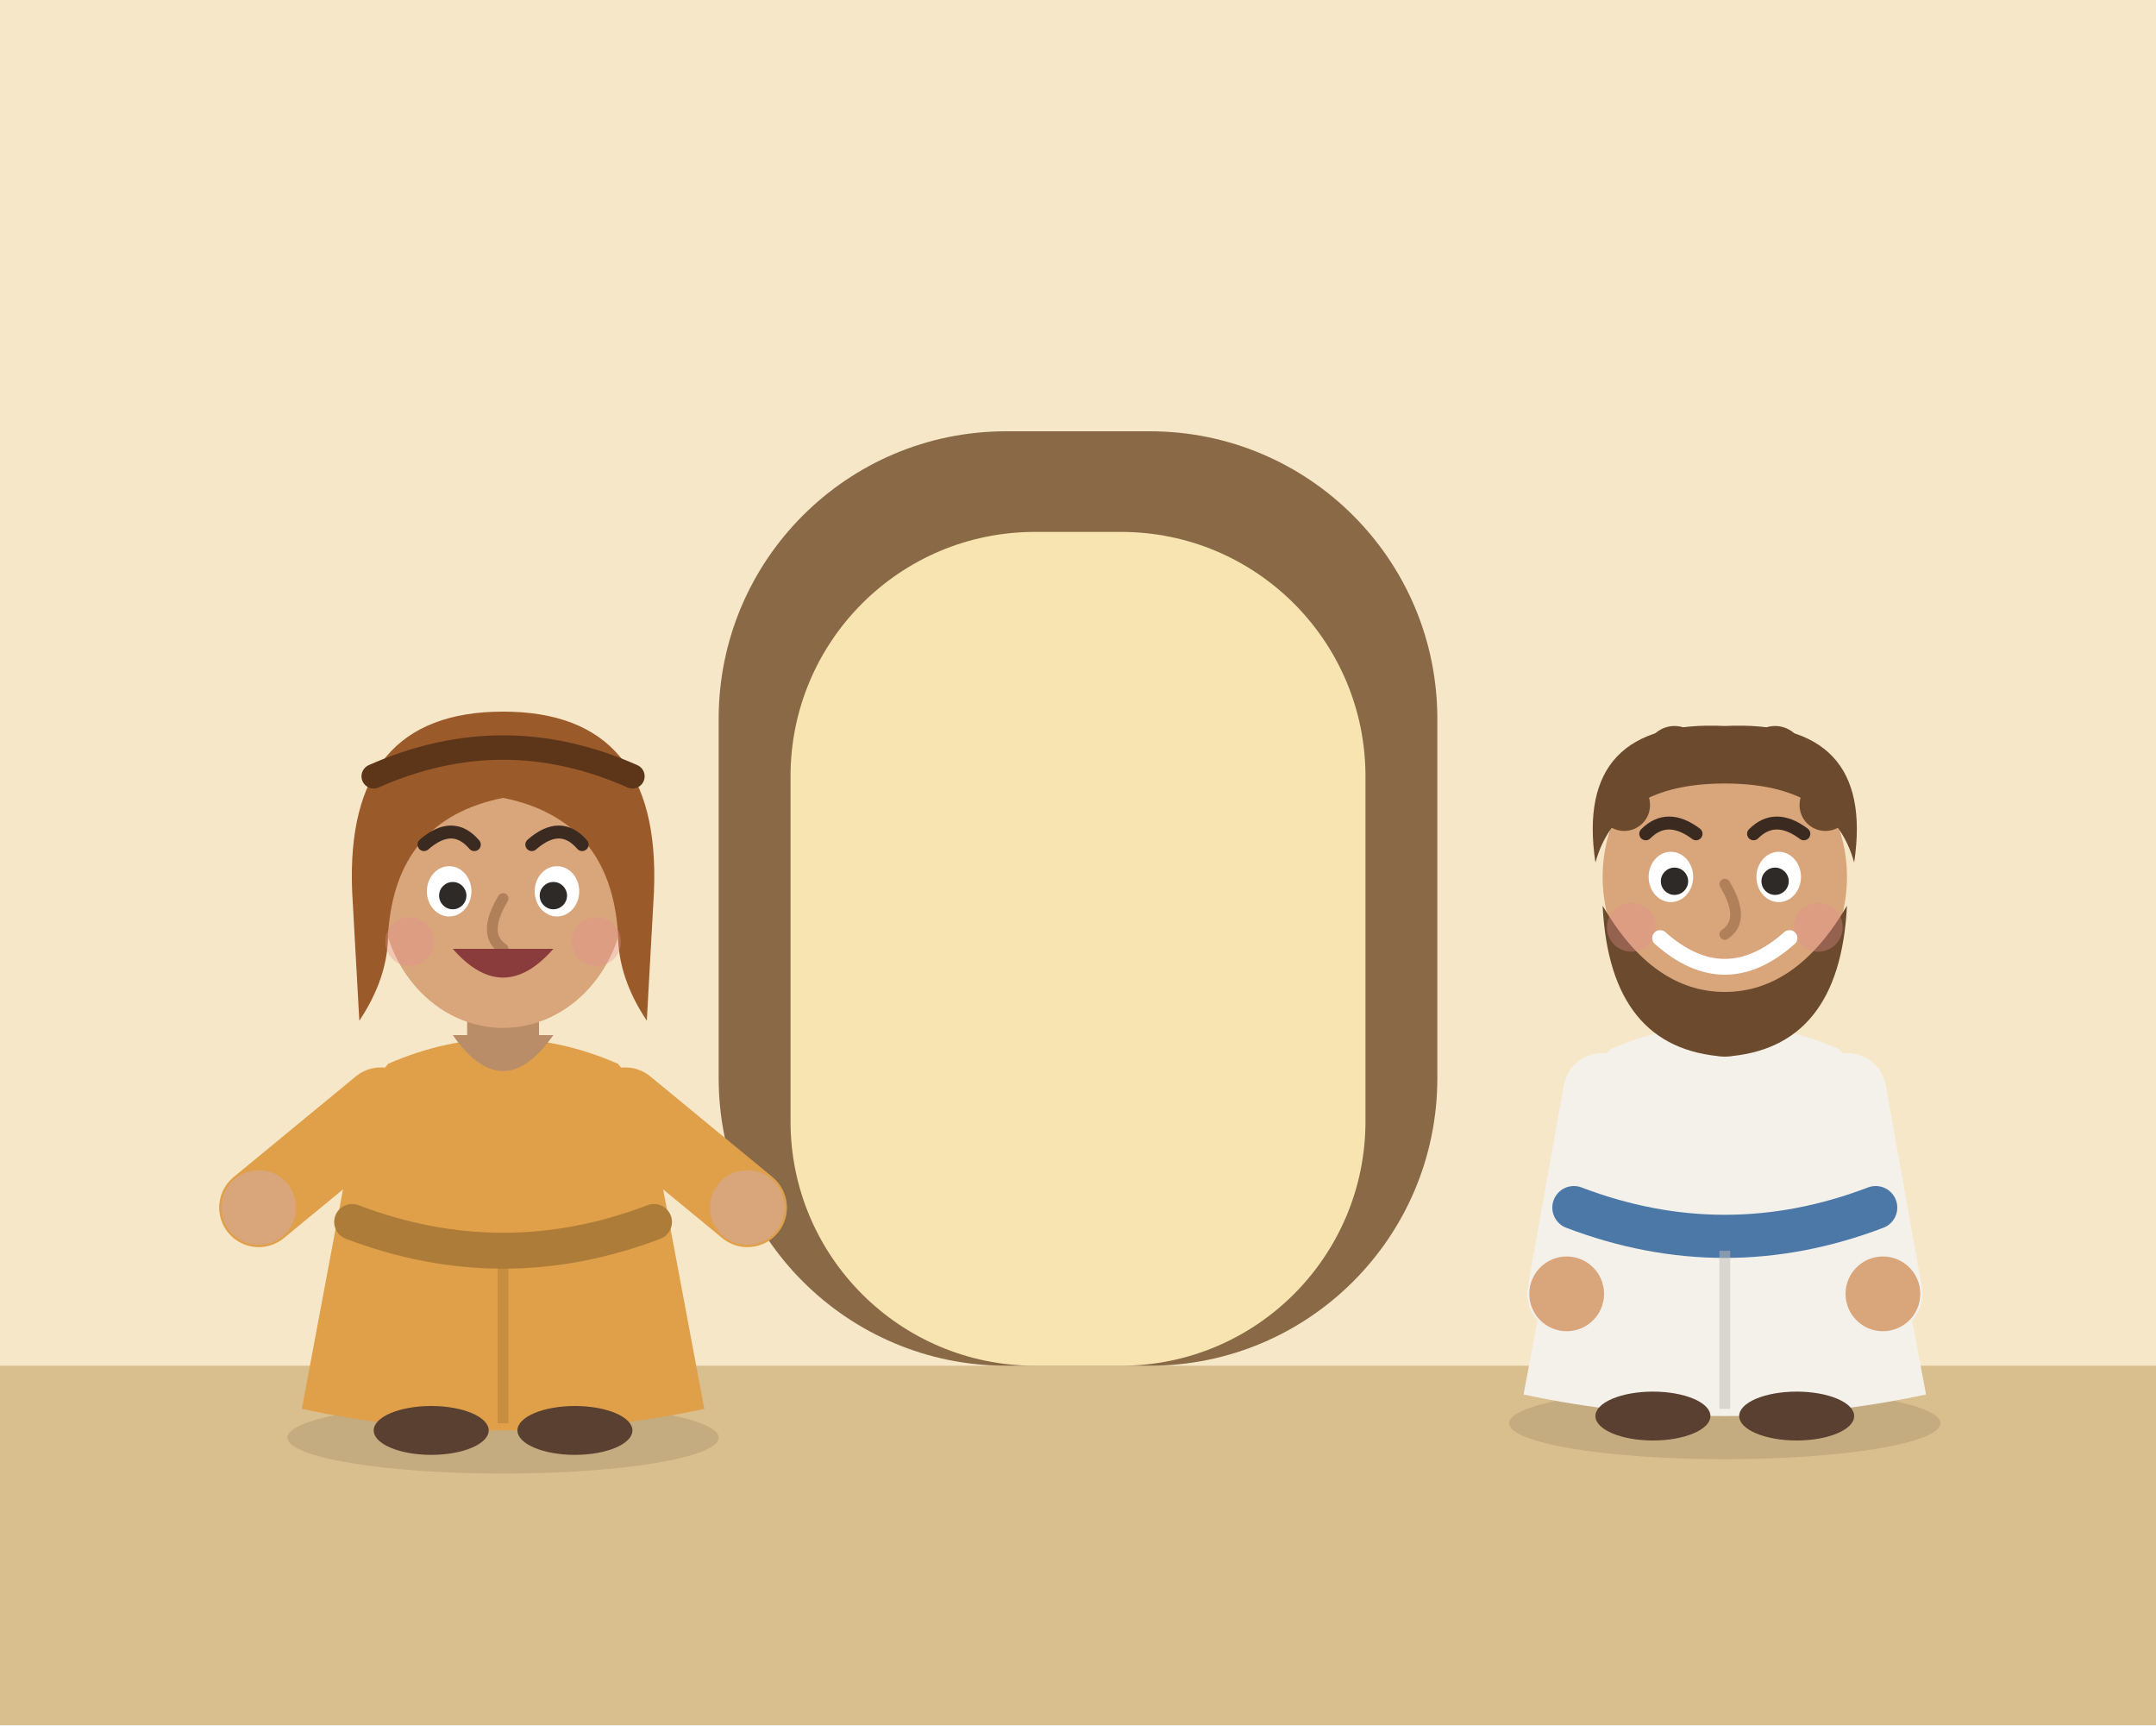
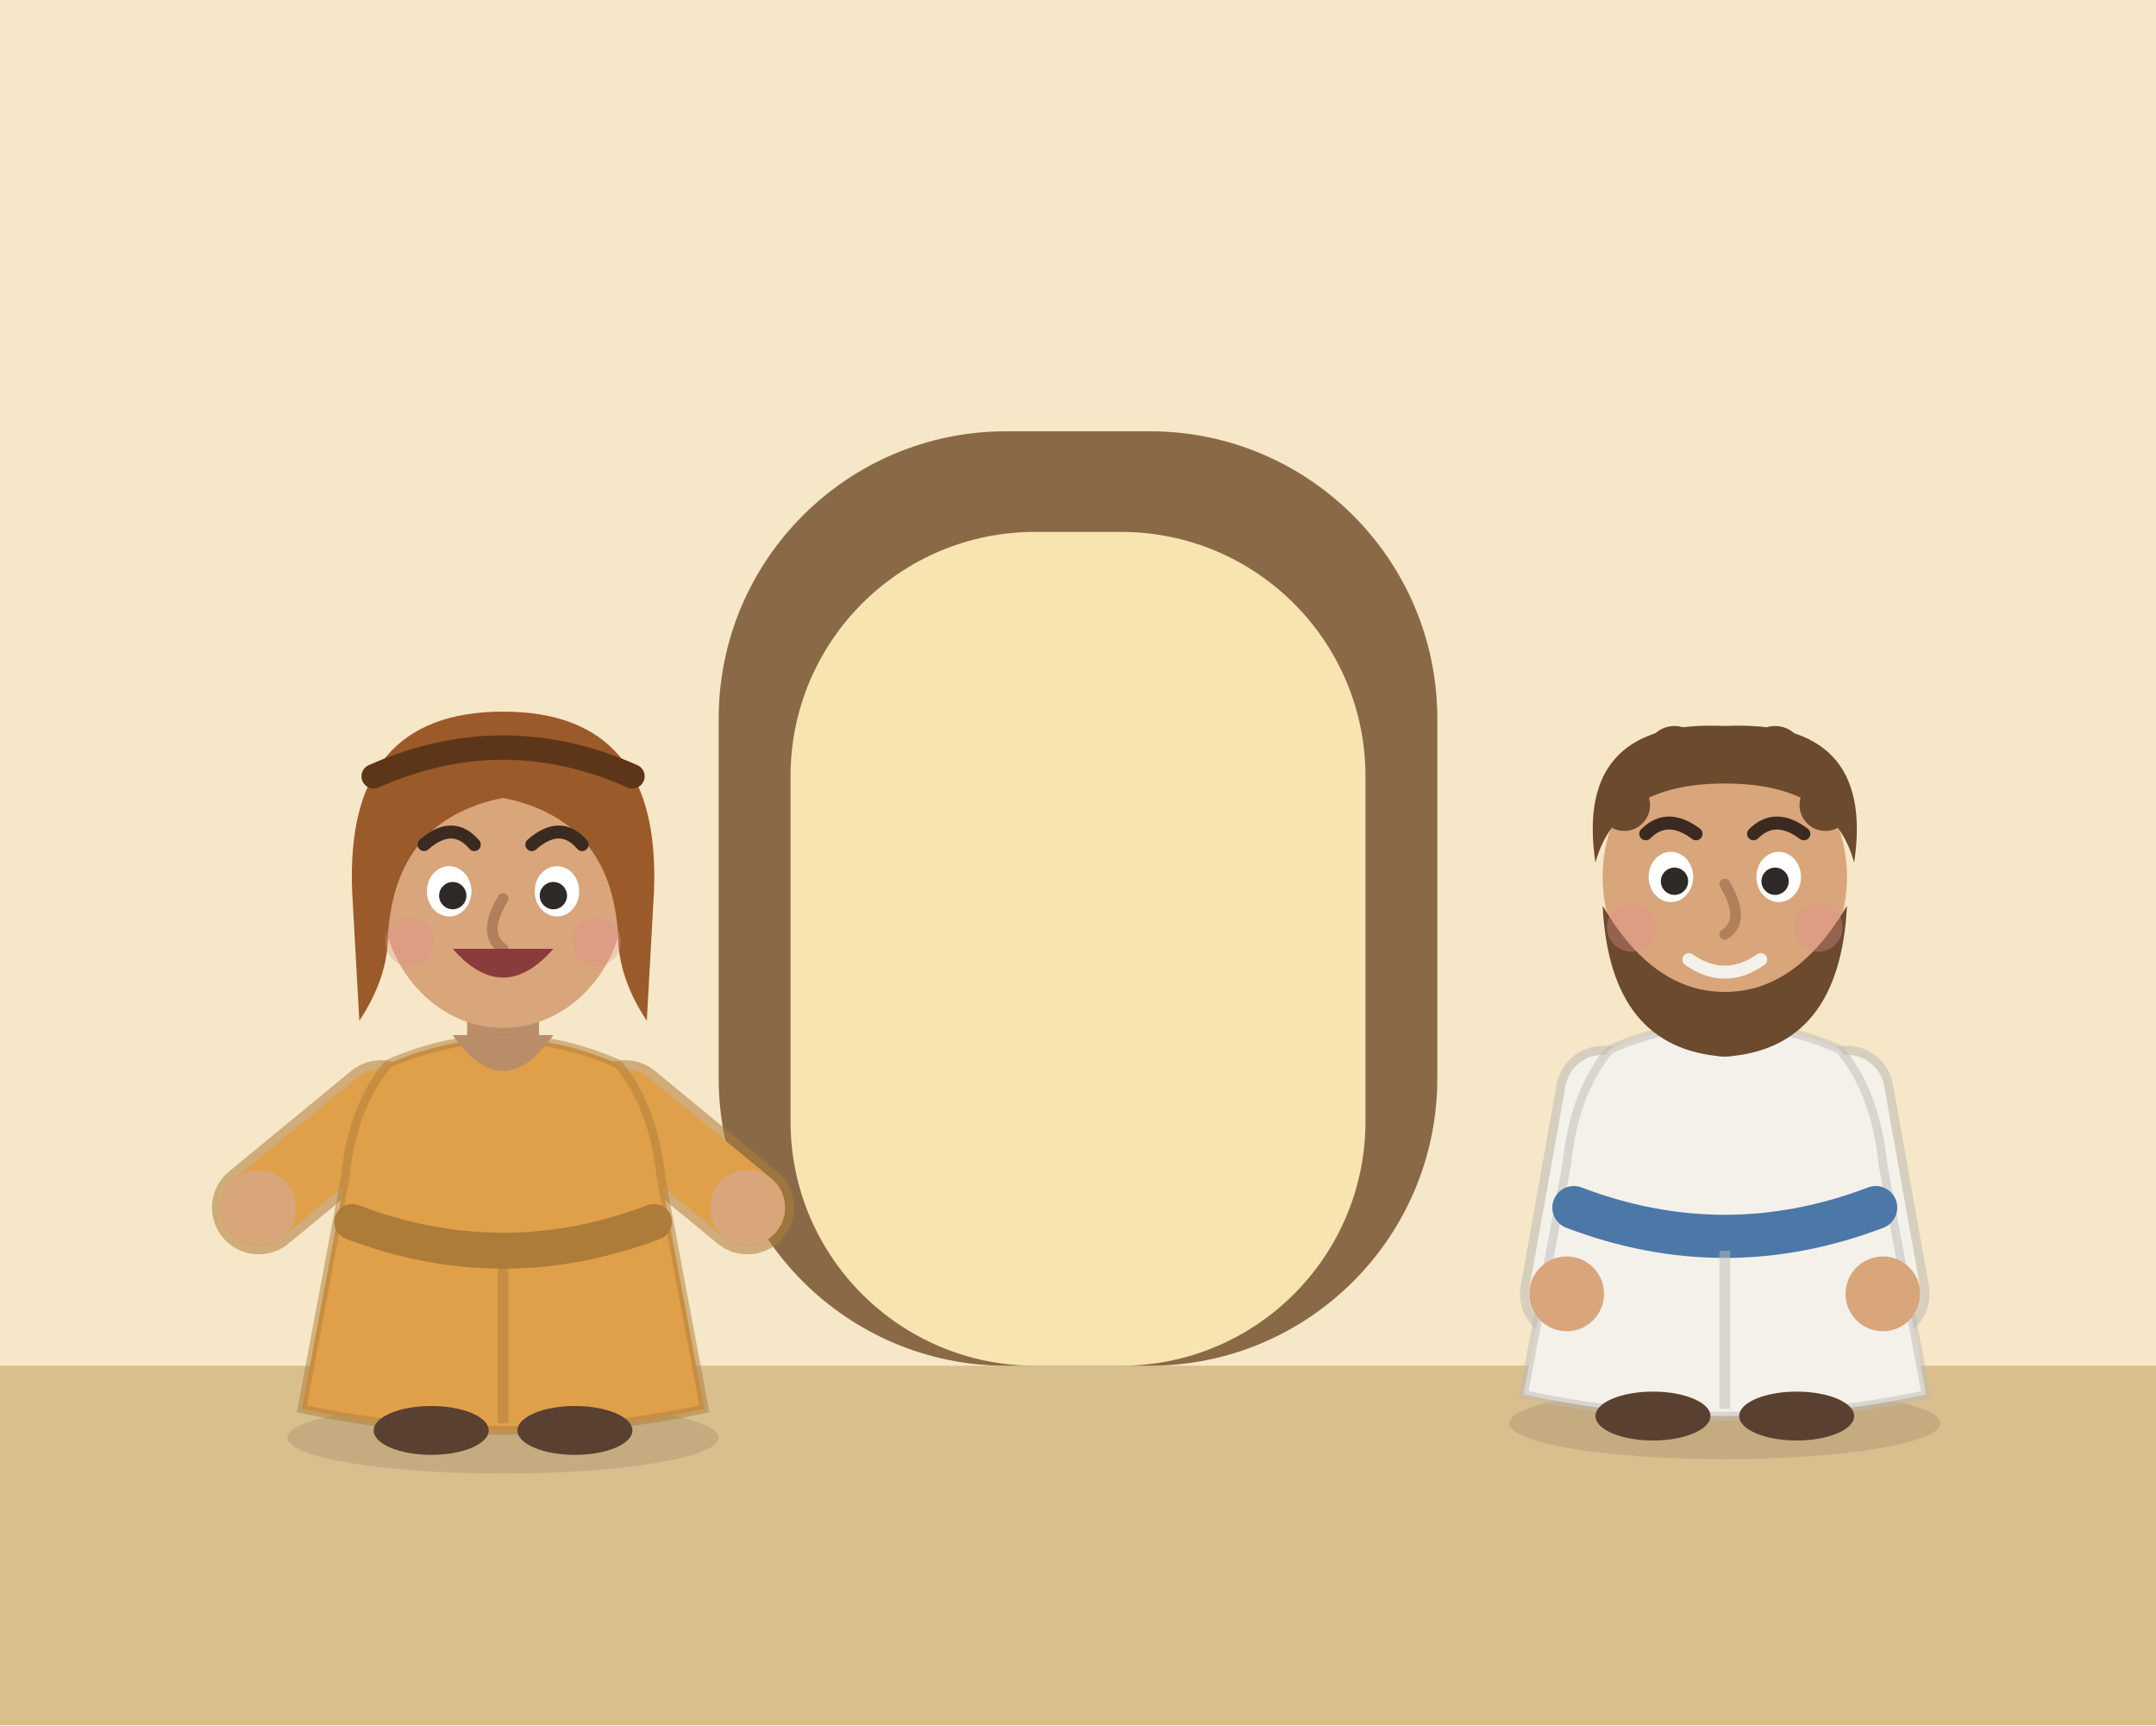
<svg xmlns="http://www.w3.org/2000/svg" viewBox="0 0 300 240">
  <rect width="300" height="240" fill="#F6E7C8" />
  <rect y="190" width="300" height="50" fill="#D9BE8E" />
  <rect x="100" y="60" width="100" height="130" rx="40" fill="#8A6A46" />
  <rect x="110" y="74" width="80" height="116" rx="34" fill="#F7E4B0" />
  <g transform="translate(40,96) scale(1.0)">
    <ellipse cx="30" cy="104" rx="30" ry="5" fill="#000" opacity=".1" />
-     <line x1="13" y1="58" x2="-4" y2="72" stroke="#E0A04A" stroke-width="11" stroke-linecap="round" />
-     <line x1="47" y1="58" x2="64" y2="72" stroke="#E0A04A" stroke-width="11" stroke-linecap="round" />
+     <line x1="13" y1="58" x2="-4" y2="72" stroke="#AE7C39" stroke-width="13" stroke-linecap="round" opacity=".55" />
+     <line x1="13" y1="58" x2="-4" y2="72" stroke="#E0A04A" stroke-width="10.5" stroke-linecap="round" />
+     <line x1="47" y1="58" x2="64" y2="72" stroke="#AE7C39" stroke-width="13" stroke-linecap="round" opacity=".55" />
+     <line x1="47" y1="58" x2="64" y2="72" stroke="#E0A04A" stroke-width="10.5" stroke-linecap="round" />
    <rect x="25" y="40" width="10" height="14" rx="4" fill="#BA8D69" />
-     <path d="M14 52Q30 45 46 52Q51 58 52 68L58 100Q30 106 2 100L8 68Q9 58 14 52Z" fill="#E0A04A" />
+     <path d="M14 52Q30 45 46 52Q51 58 52 68L58 100Q30 106 2 100L8 68Q9 58 14 52Z" fill="#E0A04A" stroke="#AE7C39" stroke-width="1.2" stroke-opacity=".5" />
    <path d="M9 74Q30 82 51 74" stroke="#AE7C39" stroke-width="5" fill="none" stroke-linecap="round" />
    <path d="M30 80V102" stroke="#AE7C39" stroke-width="1.5" opacity=".5" />
    <ellipse cx="20" cy="103" rx="8" ry="3.4" fill="#5A4030" />
    <ellipse cx="40" cy="103" rx="8" ry="3.4" fill="#5A4030" />
    <path d="M23 48Q30 58 37 48Z" fill="#BA8D69" />
    <circle cx="-4" cy="72" r="5.2" fill="#D9A57B" />
    <circle cx="64" cy="72" r="5.2" fill="#D9A57B" />
    <ellipse cx="30" cy="28" rx="17" ry="19" fill="#D9A57B" />
    <path d="M30 3Q8 3 9 28L10 46Q14 40 14 34Q15 18 30 15Q45 18 46 34Q46 40 50 46L51 28Q52 3 30 3Z" fill="#9B5A2A" />
    <path d="M12 12Q30 4 48 12" stroke="#5D3619" stroke-width="3.4" fill="none" stroke-linecap="round" />
    <ellipse cx="22.5" cy="28" rx="3.1" ry="3.5" fill="#fff" />
    <ellipse cx="37.5" cy="28" rx="3.1" ry="3.5" fill="#fff" />
    <circle cx="23" cy="28.6" r="1.9" fill="#2E2A28" />
    <circle cx="37" cy="28.6" r="1.9" fill="#2E2A28" />
    <circle cx="17" cy="35" r="3.4" fill="#E58E8E" opacity=".35" />
    <circle cx="43" cy="35" r="3.4" fill="#E58E8E" opacity=".35" />
    <path d="M30 29q-3 5 0 7" stroke="#B0805A" stroke-width="1.5" fill="none" stroke-linecap="round" />
    <path d="M23 36q7 8 14 0z" fill="#8A3B3B" />
    <path d="M19 21.5q4-3.5 7 0M34 21.5q4-3.5 7 0" stroke="#3A2A20" stroke-width="1.8" fill="none" stroke-linecap="round" />
  </g>
  <g transform="translate(270.0,94.0) scale(-1.0,1.0)">
    <ellipse cx="30" cy="104" rx="30" ry="5" fill="#000" opacity=".1" />
-     <line x1="13" y1="58" x2="8" y2="86" stroke="#F4F1EA" stroke-width="11" stroke-linecap="round" />
-     <line x1="47" y1="58" x2="52" y2="86" stroke="#F4F1EA" stroke-width="11" stroke-linecap="round" />
+     <line x1="13" y1="58" x2="8" y2="86" stroke="#BEBBB6" stroke-width="13" stroke-linecap="round" opacity=".55" />
+     <line x1="13" y1="58" x2="8" y2="86" stroke="#F4F1EA" stroke-width="10.5" stroke-linecap="round" />
+     <line x1="47" y1="58" x2="52" y2="86" stroke="#BEBBB6" stroke-width="13" stroke-linecap="round" opacity=".55" />
+     <line x1="47" y1="58" x2="52" y2="86" stroke="#F4F1EA" stroke-width="10.5" stroke-linecap="round" />
    <rect x="25" y="40" width="10" height="14" rx="4" fill="#BA8D69" />
-     <path d="M14 52Q30 45 46 52Q51 58 52 68L58 100Q30 106 2 100L8 68Q9 58 14 52Z" fill="#F4F1EA" />
+     <path d="M14 52Q30 45 46 52Q51 58 52 68L58 100Q30 106 2 100L8 68Q9 58 14 52Z" fill="#F4F1EA" stroke="#BEBBB6" stroke-width="1.2" stroke-opacity=".5" />
    <path d="M9 74Q30 82 51 74" stroke="#4C78A8" stroke-width="6" fill="none" stroke-linecap="round" />
    <path d="M30 80V102" stroke="#BEBBB6" stroke-width="1.5" opacity=".5" />
    <ellipse cx="20" cy="103" rx="8" ry="3.4" fill="#5A4030" />
    <ellipse cx="40" cy="103" rx="8" ry="3.4" fill="#5A4030" />
    <path d="M23 48Q30 58 37 48Z" fill="#BA8D69" />
    <circle cx="8" cy="86" r="5.2" fill="#D9A57B" />
    <circle cx="52" cy="86" r="5.2" fill="#D9A57B" />
    <ellipse cx="30" cy="28" rx="17" ry="19" fill="#D9A57B" />
    <path d="M12 26Q9 6 30 7Q51 6 48 26Q45 15 30 15Q15 15 12 26Z" fill="#6B4A2E" />
    <circle cx="16" cy="18" r="3.6" fill="#6B4A2E" />
    <circle cx="44" cy="18" r="3.6" fill="#6B4A2E" />
    <circle cx="23" cy="11" r="4" fill="#6B4A2E" />
    <circle cx="37" cy="11" r="4" fill="#6B4A2E" />
    <path d="M13 32Q14 52 30 53Q46 52 47 32Q40 44 30 44Q20 44 13 32Z" fill="#6B4A2E" />
    <ellipse cx="22.5" cy="28" rx="3.1" ry="3.5" fill="#fff" />
    <ellipse cx="37.5" cy="28" rx="3.1" ry="3.5" fill="#fff" />
    <circle cx="23" cy="28.6" r="1.9" fill="#2E2A28" />
    <circle cx="37" cy="28.6" r="1.9" fill="#2E2A28" />
    <circle cx="17" cy="35" r="3.4" fill="#E58E8E" opacity=".35" />
    <circle cx="43" cy="35" r="3.4" fill="#E58E8E" opacity=".35" />
    <path d="M30 29q-3 5 0 7" stroke="#B0805A" stroke-width="1.5" fill="none" stroke-linecap="round" />
-     <path d="M21 36.5q9 8 18 0" stroke="#FFFFFF" stroke-width="2.2" fill="none" stroke-linecap="round" />
+     <path d="M25 39.5q5 3.5 10 0" stroke="#F4F1EA" stroke-width="1.8" fill="none" stroke-linecap="round" />
    <path d="M19 22q4-3 7 0M34 22q4-3 7 0" stroke="#3A2A20" stroke-width="1.8" fill="none" stroke-linecap="round" />
  </g>
</svg>
